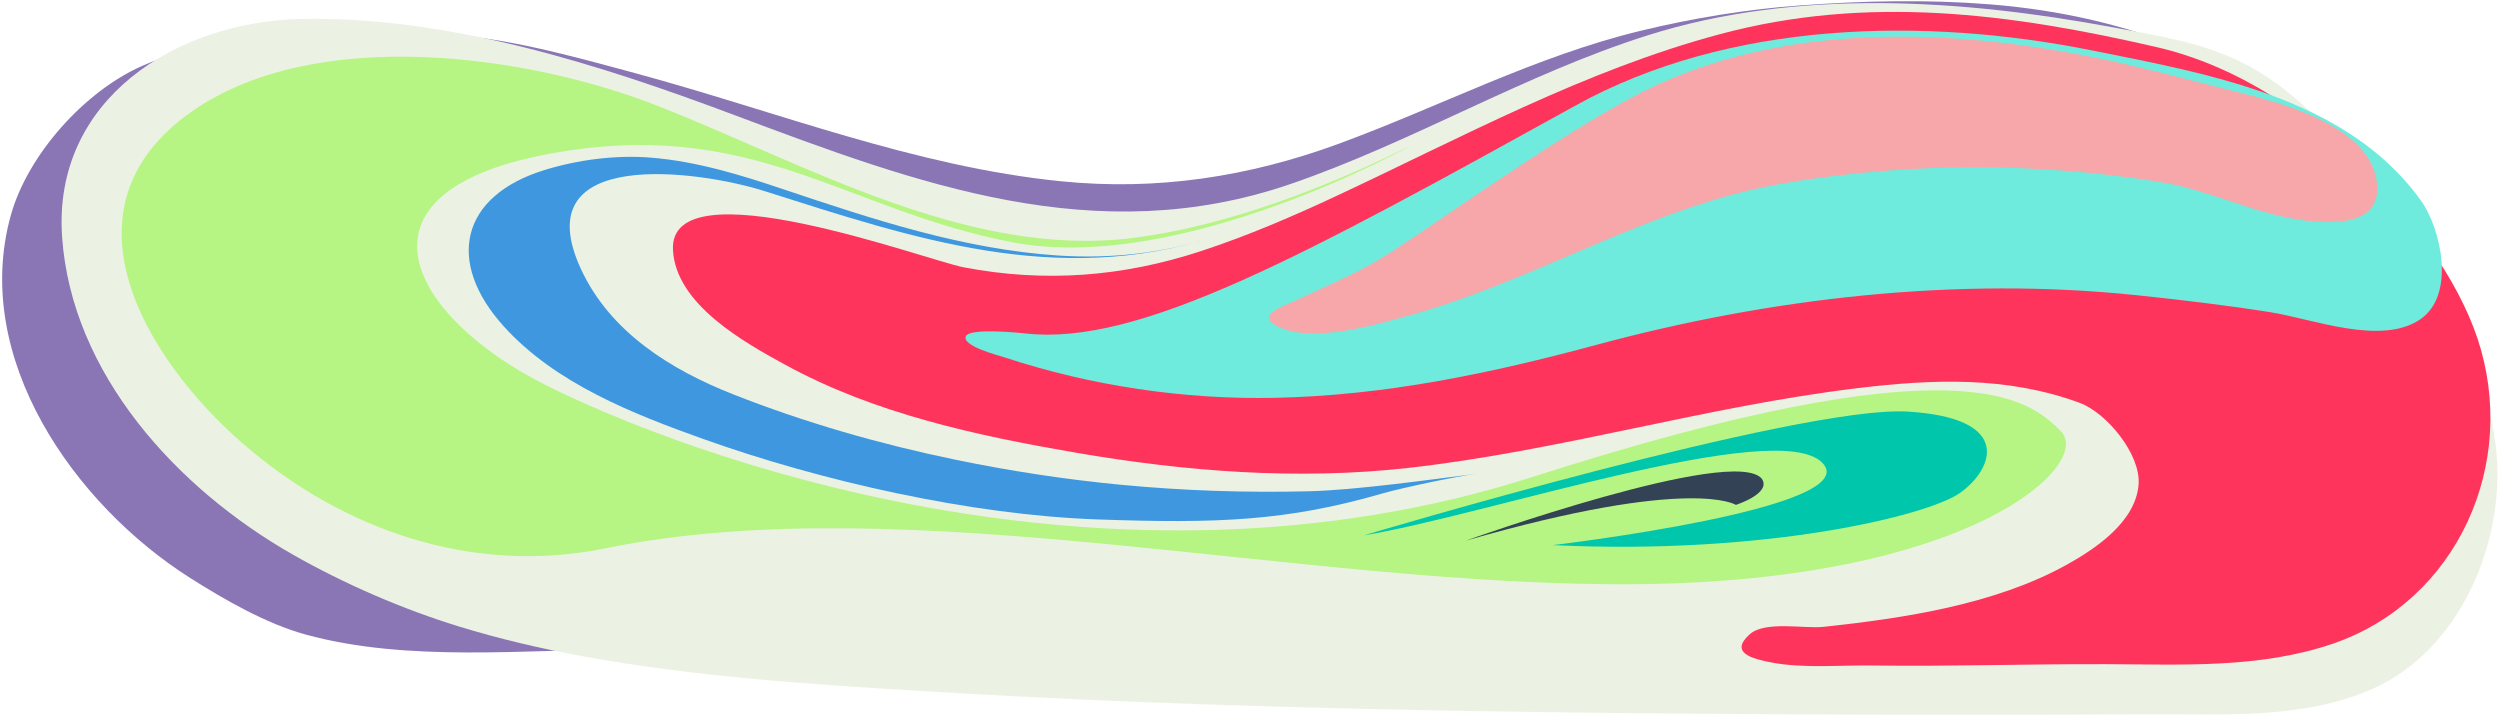
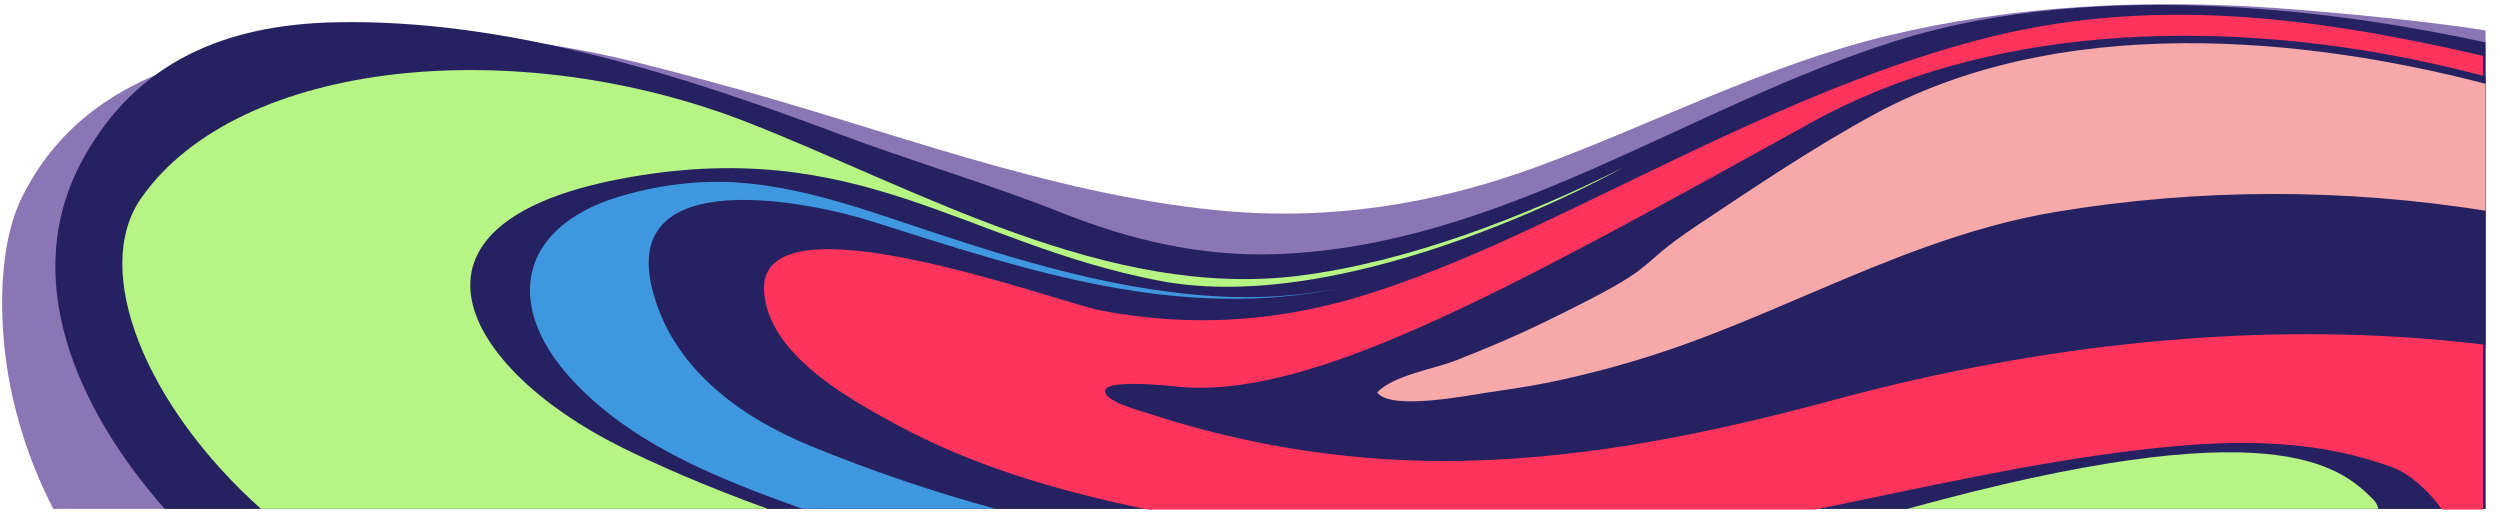
- <svg xmlns="http://www.w3.org/2000/svg" version="1.1" x="0px" y="0px" width="917px" height="263px" viewBox="-0.788 -0.437 917 263" overflow="visible" enable-background="new -0.788 -0.437 917 263" xml:space="preserve">
+ <svg xmlns="http://www.w3.org/2000/svg" version="1.1" x="0px" y="0px" width="172px" height="36px" viewBox="-0.146 -0.286 172 36" overflow="visible" enable-background="new -0.146 -0.286 172 36" xml:space="preserve">
  <defs>
</defs>
-   <path fill="#8A75B5" d="M808.963,21.407C784.083,9.687,756.411,3.33,729.118,1.156c-23.282-1.855-46.636-1.3-69.906,0.417  c-19.642,1.449-39.143,4.654-58.276,9.296c-38.609,9.366-73.512,27.771-110.596,41.399c-33.053,12.147-66.712,17.321-101.836,13.798  c-53.832-5.397-104.501-25.67-156.363-39.682C209.1,20.159,183.483,12.903,159.5,11.98c-35.764-1.375-74.486-2.99-108.01,11.698  C30.236,32.991,9.371,56.328,3.189,78.501c-14.609,52.403,23.346,106.126,65.687,133.007c12.541,7.963,27.968,16.828,42.361,20.781  c37.661,10.342,80.903,5.438,119.68,5.438c41.941,0,83.882,0,125.821,0c87.5,0,174.999,0,262.496,0c15.945,0,31.889,0,47.834,0  c27.488,0,54.994-0.277,82.48-0.001c17.623,0.177,31.59,7.077,48.443,9.819c38.658,6.293,71.688-18.262,86.702-52.695  c4.154-9.527,7.267-19.967,9.003-30.215c1.551-9.15-1.227-15.939-2.74-24.793c-8.538-49.938-30.755-92.669-77.526-116.257  C811.951,22.839,810.462,22.113,808.963,21.407z" />
-   <path fill="#EBF2E3" d="M212.659,240.233c41.999,7.697,85.021,10.424,127.578,12.986c105.378,6.348,211.077,7.799,316.624,8.375  c43.318,0.236,86.64,0.221,129.96-0.024c27.476-0.155,57.64,2.081,83.308-9.64c30.437-13.898,46.521-50.459,45.06-82.562  c-1.294-28.381-19.008-63.379-35.052-86.77c-16.026-23.365-33.852-48.319-60.069-60.859c-14.112-6.75-30.388-9.278-45.794-12.144  C718.705-0.739,658.199-4.748,603.595,12.519c-45.223,14.3-86.174,39.13-130.973,54.522  c-71.295,24.496-136.928-0.069-204.021-25.268C218.693,23.029,163.25,5.354,109.396,6.535C63.751,7.536,18.57,36.103,21.98,86.315  c3.422,50.373,42.18,92.478,84.522,116.605c18.948,10.797,40.536,20.168,61.391,26.542  C182.58,233.952,197.556,237.465,212.659,240.233z" />
-   <path fill="#FF345C" d="M685.972,243.668c-11.955-0.17-25.064,1.131-36.838-1.077c-7.449-1.396-15.66-3.656-8.109-10.387  c5.613-5.005,20.023-1.969,26.908-2.702c29.615-3.16,62.948-8.178,89.281-22.758c10.76-5.957,25.352-15.816,26.432-29.438  c0.873-11.004-11.638-26.326-21.725-30.023c-26.617-9.76-53.736-8.674-81.376-5.346c-55.511,6.683-109.36,23.076-164.947,29.274  c-40.523,4.519-81.472,1.319-121.534-5.565c-36.625-6.296-73.947-14.304-106.84-32.287c-15.105-8.258-40.086-22.154-41.17-42.042  c-1.721-31.696,92.916,3.669,106.617,6.29c29.719,5.684,58.245,3.516,86.992-5.919c16.784-5.508,32.99-12.428,48.983-19.895  c46.416-21.67,91.792-46.434,141.546-59.734C684.246-2.388,736.5,4.433,790.287,16.85c29.676,6.852,56.529,25.026,77.702,46.545  c15.694,15.952,32.57,38.246,39.925,60.184c15.338,45.747-7.236,96.354-52.887,112.045c-26.818,9.217-55.486,7.654-83.396,7.554  C743.078,243.073,714.528,244.071,685.972,243.668z" />
-   <path fill="#6EEBDC" d="M819.926,30.352c-17.604-5.333-35.913-8.775-52.868-12.197C704.761,5.581,633.289,7.206,577.15,38.259  c-99.489,55.033-160.051,88.388-201.856,83.609c-2.582-0.295-20.306-2.028-21.772,0.973c-1.766,3.607,12.056,7.112,14.367,7.873  c31.617,10.395,65.708,15.457,98.953,14.771c40.512-0.837,79.153-8.97,118.137-19.485c63.589-17.153,132.045-25.037,197.744-18.177  c16.512,1.724,33.051,3.679,49.447,6.289c15.392,2.45,40.492,12.342,54.793,2.582c13.113-8.951,7.621-33.348,0.193-43.647  C870.873,50.468,846.184,38.307,819.926,30.352z" />
-   <path fill="#F7A7A9" d="M597.224,35.609c-19.4,10.523-37.697,22.901-56.051,35.12c-10.883,7.247-21.555,14.812-32.564,21.869  c-11.037,7.072-22.066,11.437-33.818,17.058c-3.991,1.909-15.103,5.207-7.343,9.416c12.284,6.665,35.593-0.198,48.077-3.619  c47.678-13.062,89.697-40.667,139.079-48.854c45.329-7.515,91.815-7.533,137.174-0.23c16.841,2.711,32.301,10.667,49.106,13.518  c9.195,1.56,29.737,3.801,30.271-10.286c0.83-21.938-31.629-31.353-48.25-35.499c-19.299-4.815-38.84-10.242-58.498-14.055  C709.406,9.379,647.784,8.188,597.224,35.609z" />
-   <path fill="#B6F484" d="M517.429,52.592c0,0-84.805,47.776-146.914,35.833c-62.11-11.944-95.554-46.583-170.803-32.25  c-75.248,14.333-50.166,59.722,0,84.804c50.166,25.083,205.44,83.609,361.91,33.443c156.47-50.165,181.551-28.666,193.496-16.721  c11.944,11.943-32.25,54.943-155.275,56.137c-123.025,1.195-267.55-35.832-378.633-13.139  c-48.468,9.902-96.109-6.541-132.715-38.266c-35.699-30.938-69.669-86.517-18.879-122c45.192-31.572,122.761-20.953,171.012-1.969  c54.16,21.309,113.777,55.939,174.116,48.386C449.205,82.537,486.477,68.067,517.429,52.592z" />
-   <path fill="#B6F484" d="M114.751,29.366l10.691-2.027c0,0,7.001,3.48,13.466-0.478c8.194,1.039,12.53,3.326,12.53,3.326  S131.08,41.06,114.751,29.366z" />
-   <path fill="#3F98DF" d="M444.311,86.582C386.6,104.68,334.792,87.178,279.625,69.655c-23.899-7.591-88.355-16.599-67.258,28.727  c10.733,23.061,32.901,36.8,55.77,45.82c26.411,10.414,54.052,18.322,81.836,24.047c19.786,4.074,39.926,7.157,60.039,9.092  c23.084,2.221,46.304,2.998,69.487,2.414c17.11-0.431,44.201-4.26,61.196-6.402c-7.02,0.885-27.439,5.199-34.236,7.166  c-35.168,10.174-60.512,11.146-105.099,9.555c-45.983-1.643-100.909-14.019-144.111-29.459  c-25.931-9.269-54.261-20.385-73.187-41.266c-21.441-23.658-16.027-47.912,14.91-57.434c12.301-3.786,26.154-5.573,39.02-4.533  c16.766,1.356,32.824,6.312,48.68,11.638c32.857,11.039,65.783,21.953,100.639,24.264C406.886,94.58,425.614,92.415,444.311,86.582z  " />
-   <path fill="#00C6AB" d="M499.513,195.924c0,0,160.052-47.777,199.468-45.389c39.416,2.39,31.054,21.5,19.111,29.861  c-11.944,8.361-71.421,22.872-149.304,19.111c0,0,115.505-13.553,98.783-30.275C650.849,152.511,542.773,188.938,499.513,195.924z" />
-   <path fill="#344256" d="M536.802,197.895c0,0,98.524-35.23,108.676-22.691c3.583,5.375-9.555,9.555-9.555,9.555  S619.802,174.01,536.802,197.895z" />
+   <path fill="#8A75B5" d="M170.858,1.809c-5.308-0.857-13.465-1.475-14.277-1.532c-9.008-0.645-18.135-0.223-26.932,1.911  c-8.385,2.033-15.963,6.032-24.017,8.989c-7.176,2.639-14.487,3.762-22.113,2.996C71.829,13.002,60.825,8.6,49.564,5.557  C44.559,4.204,38.998,2.63,33.79,2.429C22.795,2.007,7.138,1.562,1.364,13.287c-1.849,3.753-1.568,9.729-0.629,13.817  c0.627,2.738,1.573,5.279,2.783,7.619h167.34V1.809z" />
+   <path fill="#262262" d="M170.858,2.632c-8.899-1.943-26.281-4.625-40.631-0.087c-14.354,4.54-27.086,14.098-42.564,14.654  c-5.141,0.185-9.999-0.959-14.746-2.839c-5.078-2.015-10.324-3.54-15.436-5.462c-10.837-4.07-22.876-7.909-34.571-7.65  C15.398,1.411,9.321,3.917,5.617,10.559c-4.529,8.12-0.571,17.178,5.566,24.165h159.675V2.632z" />
+   <path fill="#FF345C" d="M170.694,3.557c-0.029-0.007-0.061-0.015-0.091-0.021c-11.68-2.696-23.026-4.177-34.765-1.04  c-10.803,2.888-20.659,8.265-30.738,12.972c-3.471,1.622-6.992,3.125-10.636,4.32c-6.243,2.048-12.438,2.519-18.892,1.285  c-2.975-0.569-23.525-8.249-23.151-1.366c0.235,4.318,5.66,7.336,8.94,9.13c5.43,2.97,11.418,4.684,17.472,5.937h45.883  c7.33-1.484,14.625-3.18,22.056-4.074c6.003-0.723,11.893-0.956,17.672,1.162c1.168,0.428,2.479,1.574,3.426,2.912h2.824V3.557z" />
+   <path fill="#262262" d="M170.858,4.969c-1.701-0.44-3.41-0.852-5.134-1.199c-13.528-2.73-29.05-2.377-41.239,4.365  C102.874,20.088,89.734,27.33,80.649,26.292c-0.56-0.064-4.408-0.441-4.728,0.211c-0.383,0.783,2.619,1.544,3.12,1.71  c6.867,2.257,14.27,3.357,21.488,3.206c8.798-0.182,17.188-1.947,25.654-4.23c13.809-3.725,28.673-5.437,42.94-3.947  c0.221,0.023,0.858,0.094,1.733,0.193V4.969z" />
+   <path fill="#F7A8A9" d="M170.858,5.479c-9.887-2.581-27.959-5.542-42.015,2.081c-4.214,2.285-8.187,4.974-12.173,7.627  c-4.995,3.323-1.799,2.438-10.741,6.776c-1.94,0.941-3.932,1.771-5.939,2.56c-1.458,0.572-4.294,1.018-5.386,2.189  c0.922,1.275,6.271,0.201,7.637,0c1.503-0.222,3.075-0.448,4.612-0.777c3.713-0.798,6.983-1.773,10.519-3.128  c5.045-1.934,9.919-4.293,15.009-6.112c2.903-1.038,5.877-1.9,8.923-2.405c9.816-1.627,19.775-1.629,29.555-0.079V5.479z" />
+   <path fill="#3F98DF" d="M83.258,20.084c-7.567-0.501-14.718-2.872-21.854-5.27c-3.443-1.155-6.929-2.232-10.572-2.526  c-2.793-0.228-5.802,0.162-8.472,0.984c-6.718,2.066-7.896,7.334-3.239,12.472c4.111,4.535,10.262,6.948,15.895,8.961  c0.017,0.007,0.035,0.013,0.054,0.019h13.269c-4.318-1.184-8.57-2.626-12.708-4.322c-4.918-2.016-9.63-5.445-10.932-10.918  c-2.028-8.522,10.816-5.915,15.175-4.531c10.914,3.468,21.225,6.909,32.448,4.529C89.353,20.09,86.355,20.289,83.258,20.084" />
+   <path fill="#B6F484" d="M42.524,30.44c-10.896-5.445-16.343-15.302,0-18.415c16.339-3.112,23.601,4.411,37.089,7.003  c13.487,2.594,31.903-7.779,31.903-7.779c-6.722,3.359-14.816,6.5-22.3,7.438c-13.103,1.64-26.048-5.88-37.81-10.508  C35.585,1.954,16.325,3.726,9.582,13.322c-3.522,5.013,0.321,14.335,8.227,21.401h34.873C48.366,33.164,44.901,31.629,42.524,30.44" />
+   <path fill="#B6F484" d="M163.491,34.724c-0.061-0.246-0.176-0.467-0.358-0.65c-2.318-2.315-6.925-6.275-32.056,0.65H163.491z" />
</svg>
